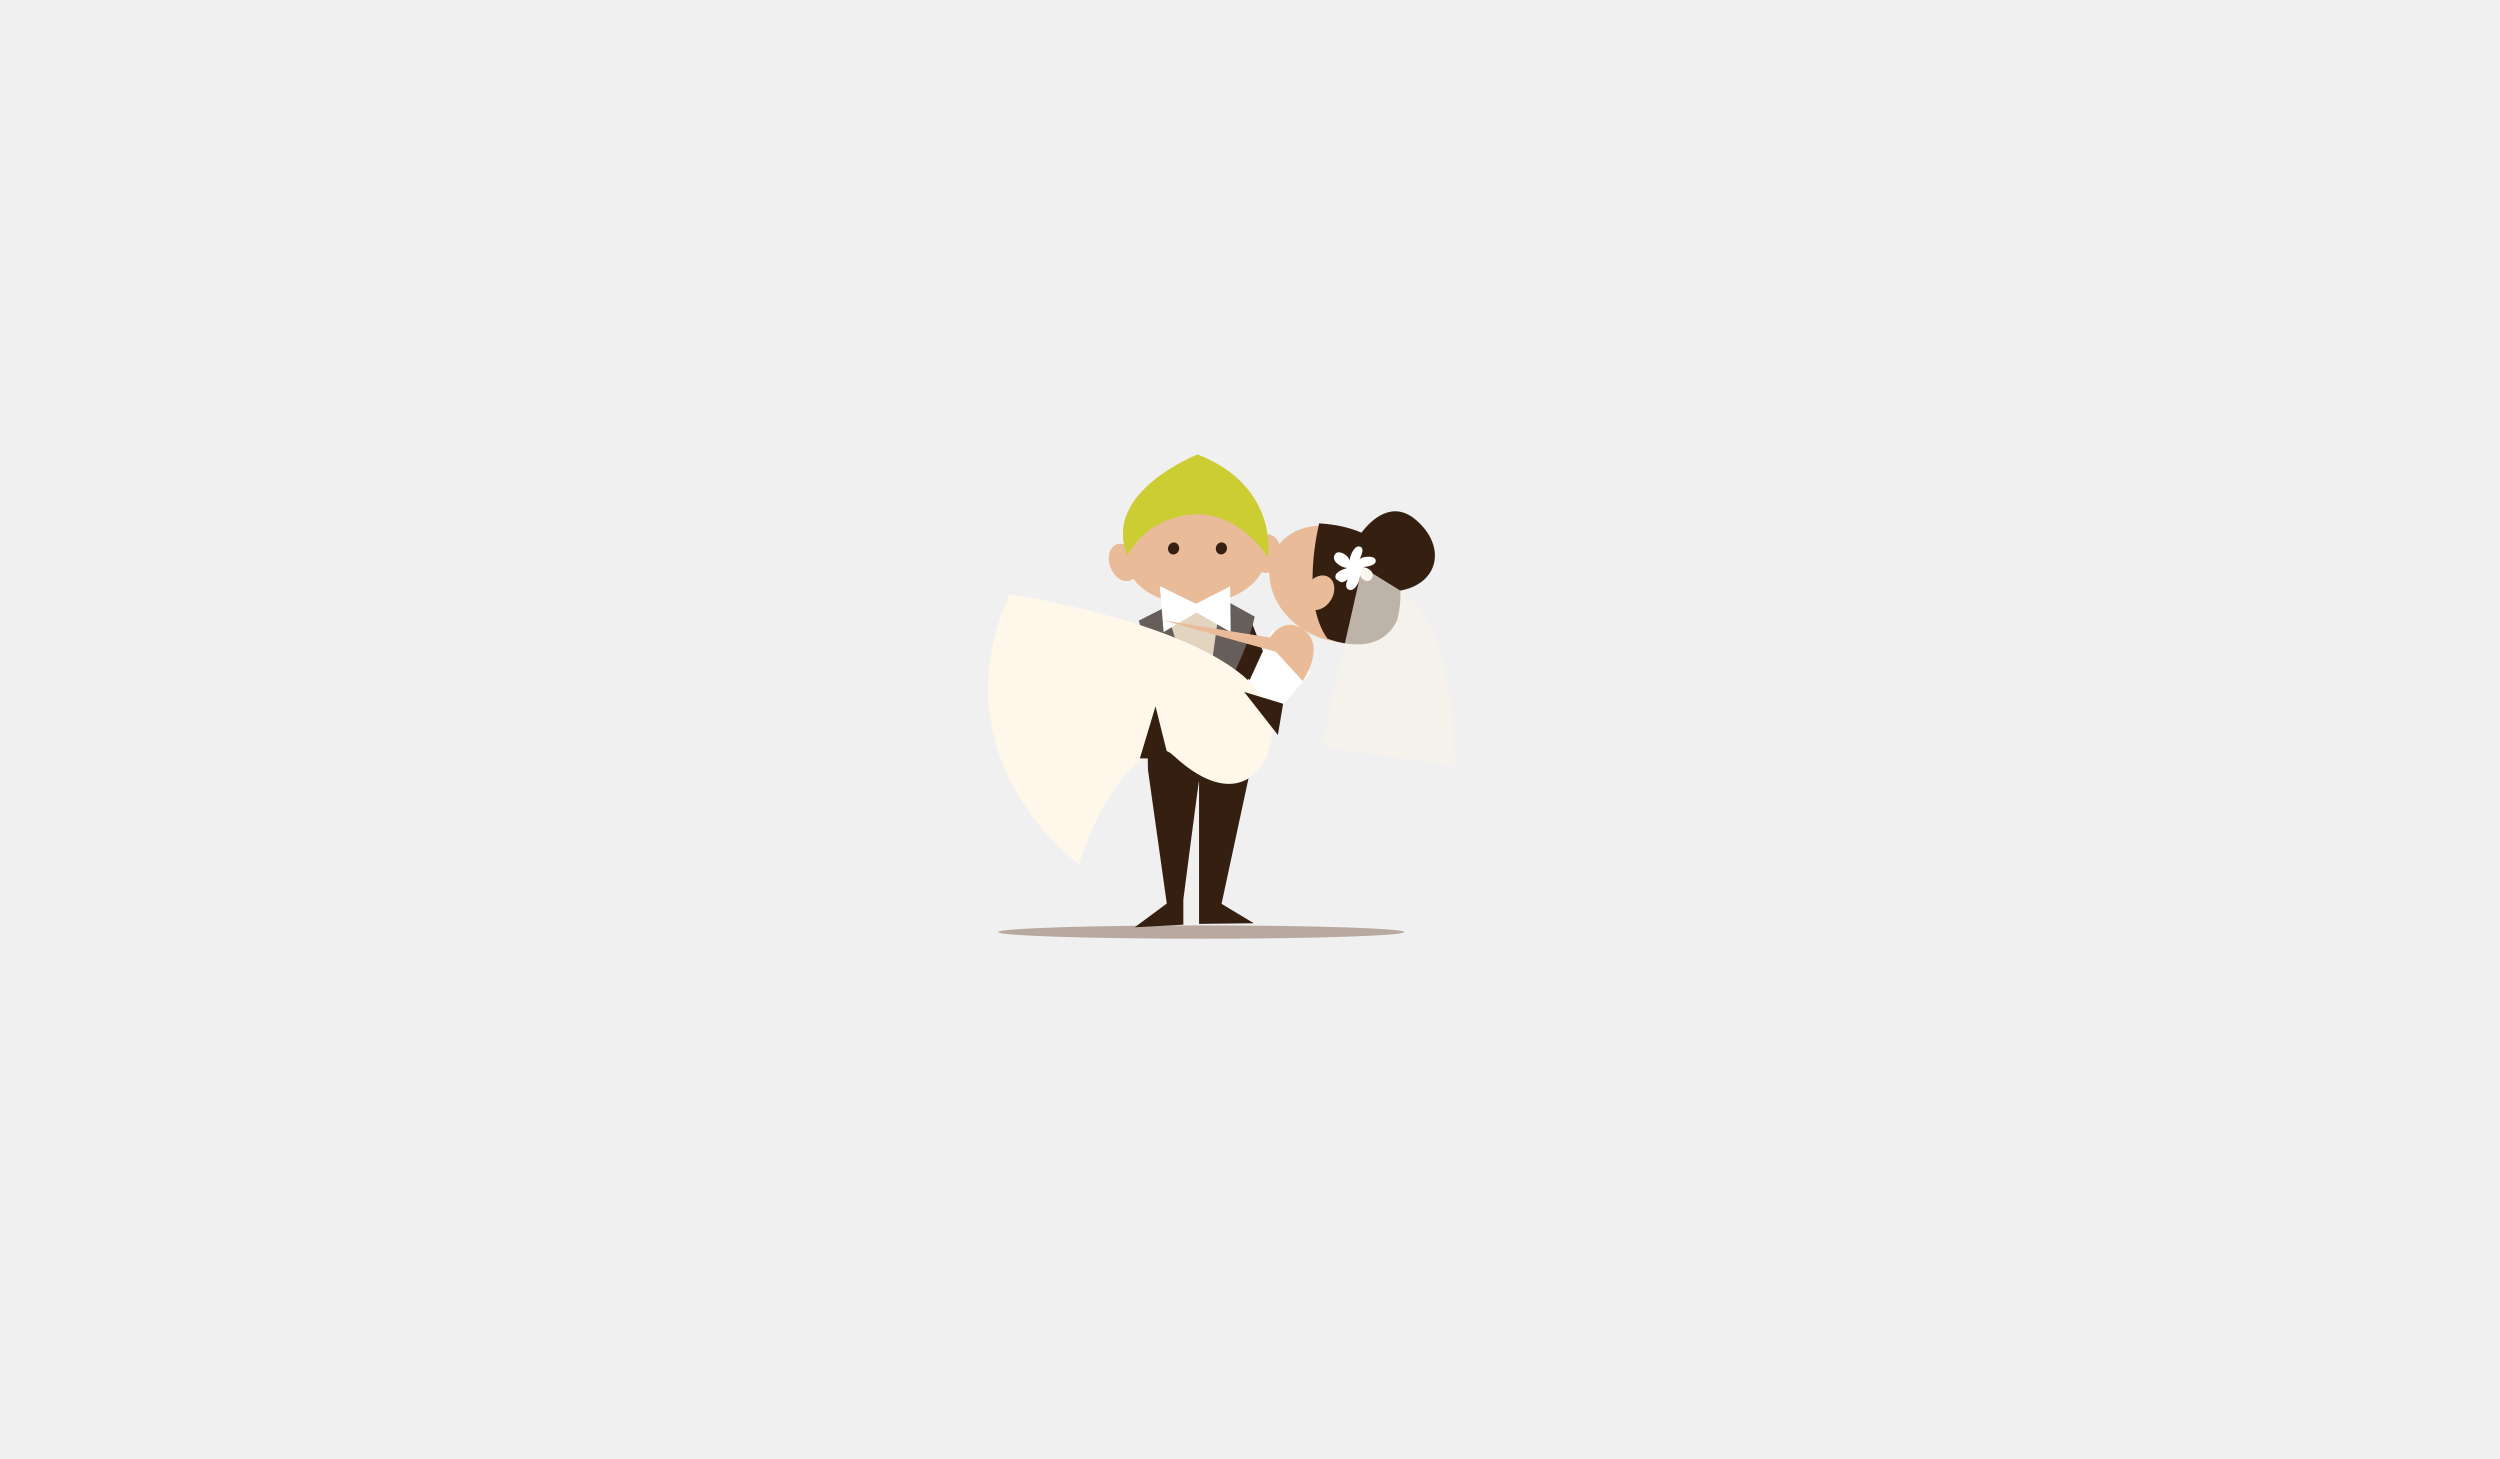
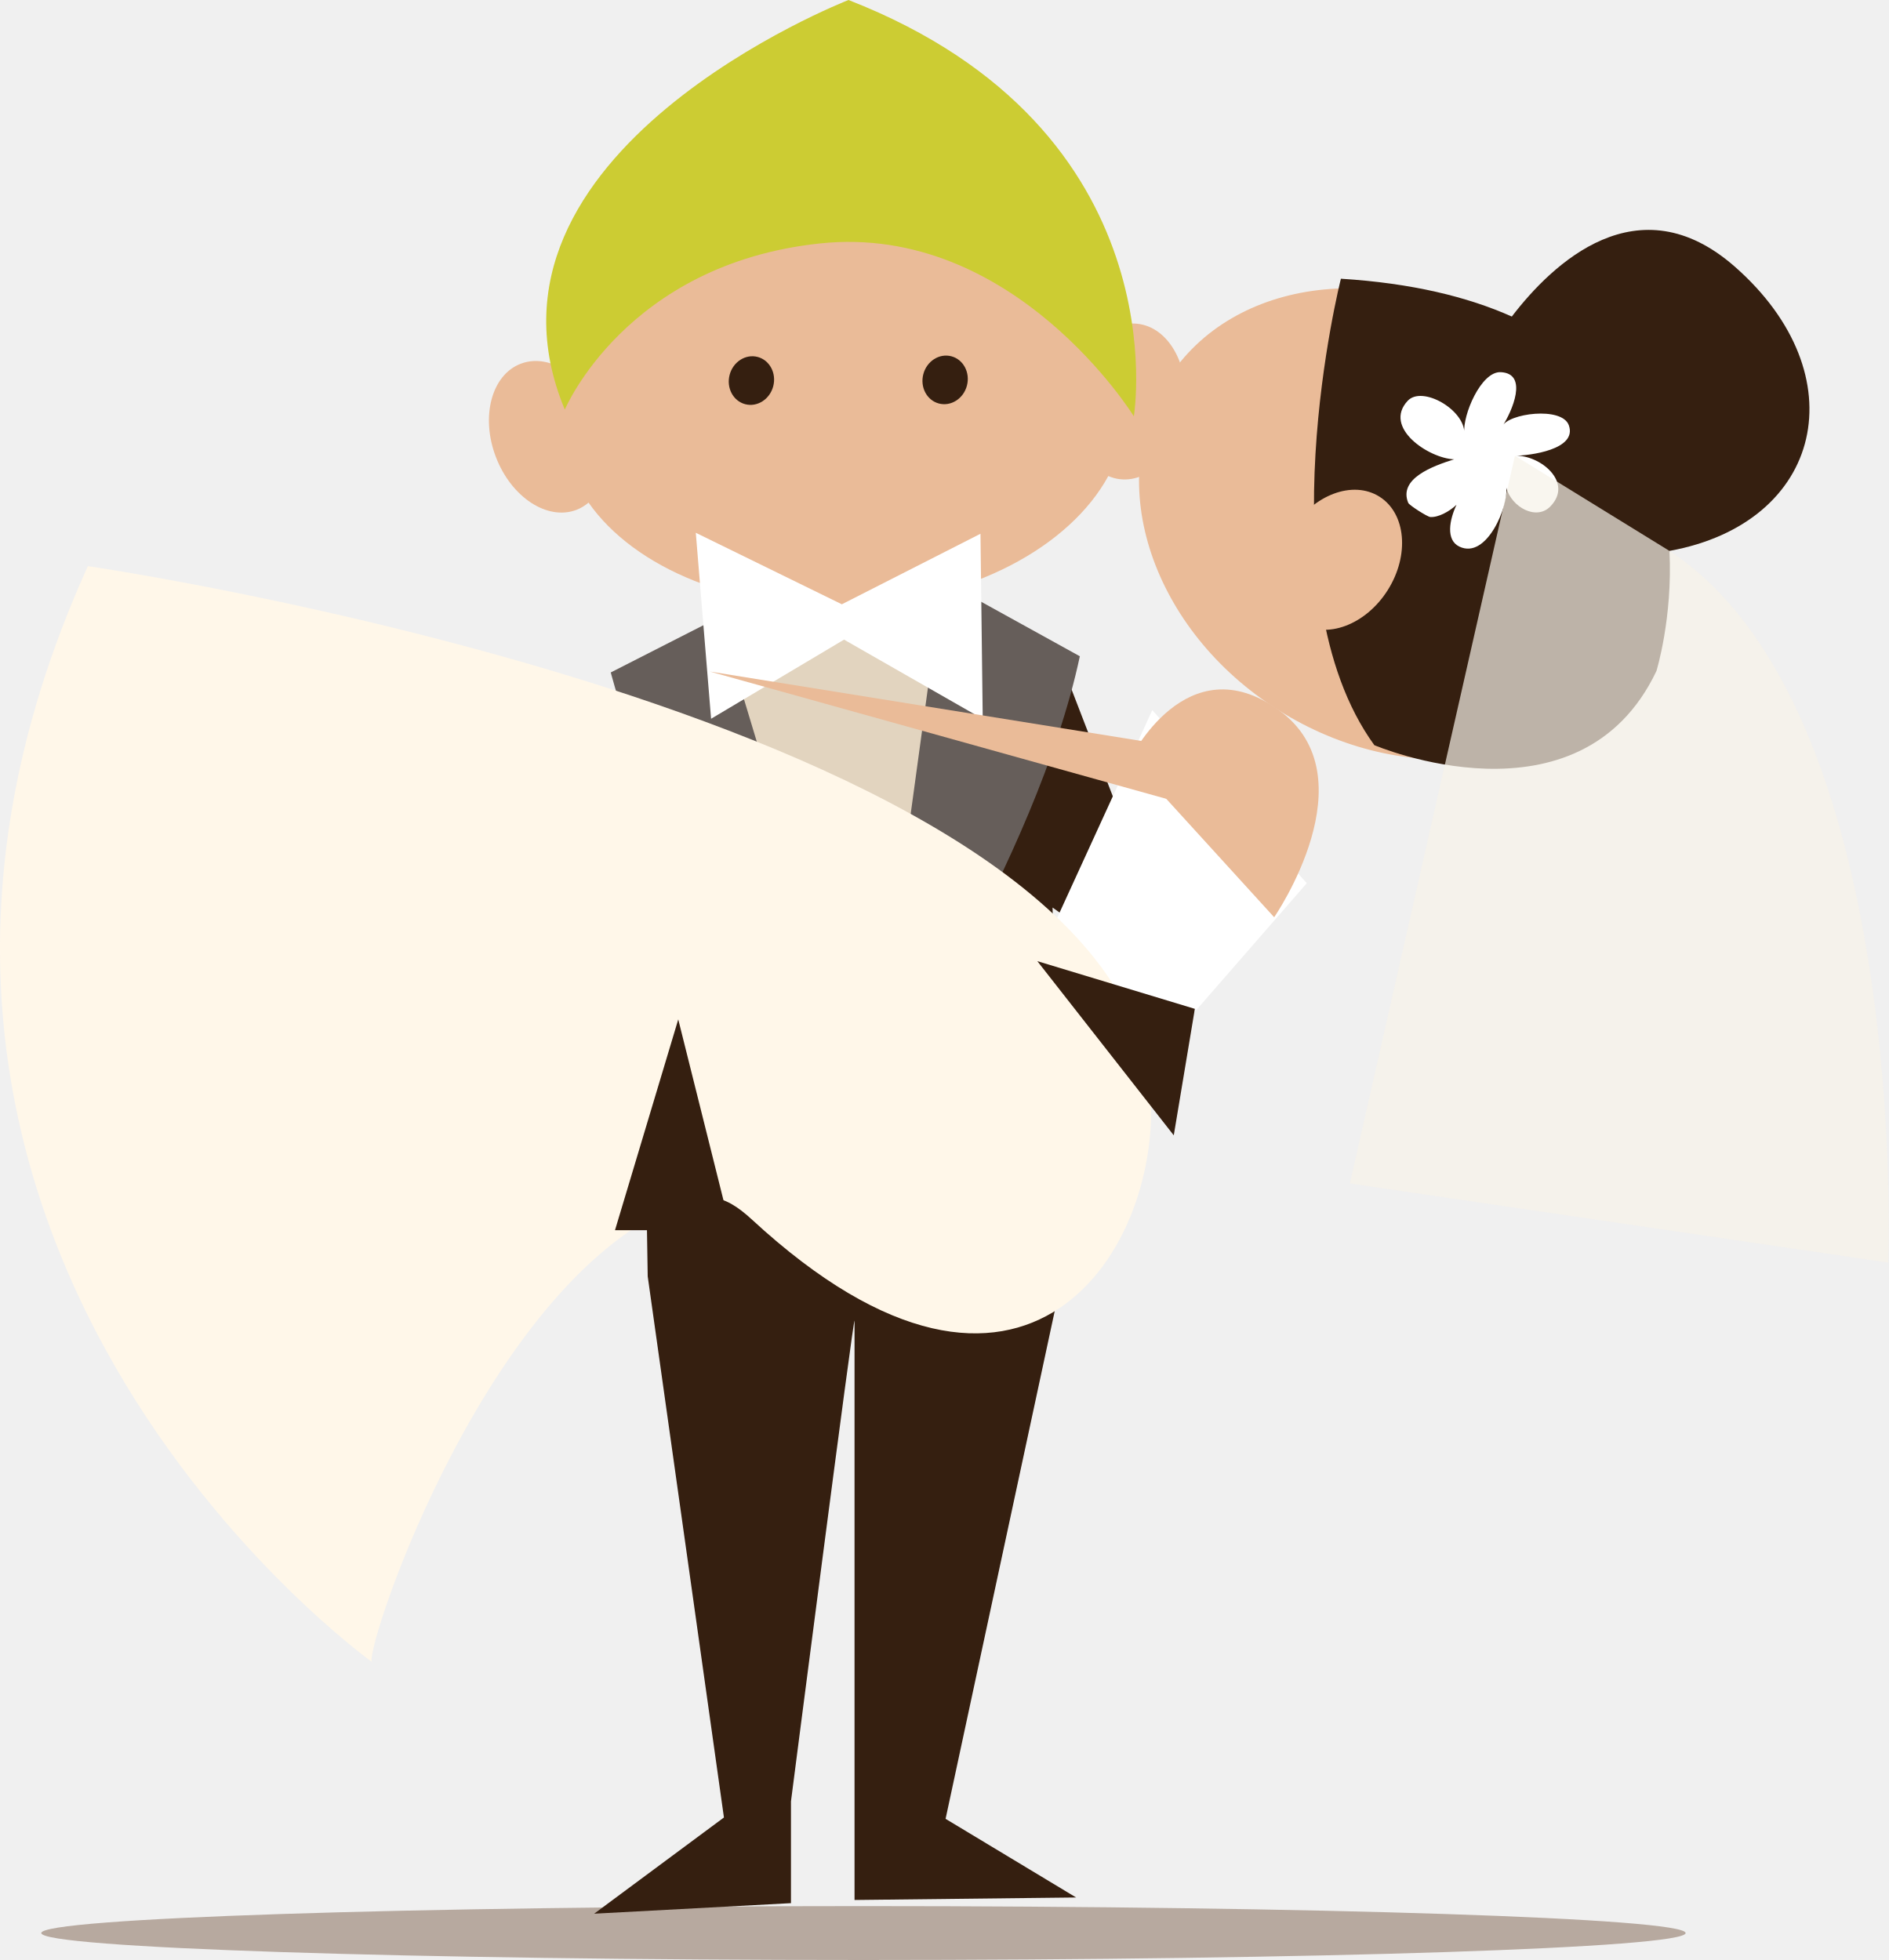
- <svg xmlns="http://www.w3.org/2000/svg" version="1.1" id="Layer_1" x="0px" y="0px" width="960px" height="560px" viewBox="0 0 960 560" enable-background="new 0 0 960 560" xml:space="preserve">
+ <svg xmlns="http://www.w3.org/2000/svg" version="1.1" id="Layer_1" x="0px" y="0px" width="179.153px" height="185.942px" viewBox="379.38 174.525 179.153 185.942" enable-background="new 379.38 174.525 179.153 185.942" xml:space="preserve">
  <g>
    <ellipse fill="#B7A99F" cx="461.278" cy="357.91" rx="77.983" ry="2.557" />
    <g>
      <path fill="#351F10" d="M479.216,260.622l13.497,9.61l-12.909-33.448l-39.4,1.29l-12.691,24.158l12.525-2.428l0.578,35.807    l7.23,51.336l-12.309,9.127l18.667-1v-9.655c0,0,6.03-46.813,6.03-45.576c0,1.236,0,54.93,0,54.93l21.018-0.237l-12.382-7.462    l10.904-50.744L479.216,260.622z" />
      <polygon fill="#E2D4BF" points="446.743,233.288 461.948,279.614 471.472,232.464   " />
      <g>
        <path fill="#EABB98" d="M491.773,213.213c0.459-4.072-1.555-7.642-4.494-7.972c-1.185-0.133-2.336,0.286-3.323,1.092     c-4.23-6.424-14.064-10.649-25.317-10.132c-12.074,0.558-22.022,6.405-24.975,13.934c-1.52-1.23-3.312-1.706-4.889-1.104     c-2.765,1.054-3.825,5.012-2.364,8.839c1.46,3.829,4.885,6.078,7.65,5.023c0.425-0.161,0.803-0.399,1.144-0.686     c4.352,6.228,14.039,10.29,25.083,9.781c11.19-0.516,20.549-5.571,24.216-12.3c0.352,0.15,0.723,0.254,1.111,0.298     C488.558,220.315,491.313,217.283,491.773,213.213z" />
        <g>
-           <ellipse transform="matrix(0.9667 0.2558 -0.2558 0.9667 68.8605 -108.2674)" fill="#351F10" cx="450.685" cy="210.614" rx="2.138" ry="2.318" />
-           <ellipse transform="matrix(0.9668 0.2557 -0.2557 0.9668 69.4179 -112.9088)" fill="#351F10" cx="469.005" cy="210.557" rx="2.138" ry="2.317" />
+           <ellipse transform="matrix(0.2558 -0.9667 0.9667 0.2558 131.7691 592.4087)" fill="#351F10" cx="450.663" cy="210.618" rx="2.318" ry="2.138" />
+           <ellipse transform="matrix(0.2557 -0.9668 0.9668 0.2557 145.5088 610.1608)" fill="#351F10" cx="469.013" cy="210.582" rx="2.317" ry="2.138" />
        </g>
        <path fill="#CCCC33" d="M432.953,213.384c0,0,5.786-13.818,24.207-15.766c18.421-1.948,29.767,16.401,29.767,16.401     s4.5-27.178-27.065-39.494C459.861,174.525,422.789,188.952,432.953,213.384z" />
      </g>
      <path fill="#665E5A" d="M447.596,233.076l-10.285,5.243c0,0,8.55,32.627,24.212,40.871L447.596,233.076z" />
      <path fill="#665E5A" d="M468.787,229.593l-6.838,50.021c0,0,15.734-23.458,19.855-42.83L468.787,229.593z" />
      <polygon fill="#FFFFFF" points="459.23,231.853 445.377,225.069 446.828,242.712 459.439,235.205 472.593,242.73 472.379,225.162       " />
    </g>
    <polygon fill="#FFFFFF" points="488.676,241.894 477.772,265.708 489.268,274.458 503.329,258.313  " />
    <g>
      <path fill="#FFF7E9" d="M387.713,228.233c0,0,97.64,14.245,100.763,49.532c1.333,15.055-11.763,36.468-37.763,12.468    c-2.859-2.639-4.546-2.614-8-1c-18.146,8.478-29.239,43.309-28,43C414.713,332.233,358.713,292.233,387.713,228.233z" />
-       <ellipse transform="matrix(0.8457 0.5336 -0.5336 0.8457 198.5933 -238.5204)" fill="#EABB98" cx="511.828" cy="224.216" rx="25.619" ry="20.9" />
+       <ellipse transform="matrix(0.5336 -0.8457 0.8457 0.5336 49.0764 537.4147)" fill="#EABB98" cx="511.805" cy="224.21" rx="20.899" ry="25.618" />
      <path fill="#351F10" d="M537.73,226.789c14.613-2.665,17.875-16.695,6.217-26.95c-9.193-8.087-17.313-0.32-21.17,4.716    c-4.191-1.871-9.497-3.17-16.211-3.588c0,0-7.486,29.555,3.171,44.25c0,0,19.475,8.301,26.757-7.033    C536.495,238.184,538.047,233.155,537.73,226.789z" />
      <path fill="#FFFFFF" d="M523.075,217.76c1.375-0.012,5.942-0.572,5.11-2.891c-0.653-1.821-5.794-1.118-6.311,0.106    c0.929-1.42,2.508-5.019-0.15-5.143c-1.87-0.087-3.626,4.091-3.452,5.774c0.02-2.229-3.998-4.52-5.367-3.061    c-2.381,2.545,2.002,5.467,4.401,5.555c-2.062,0.649-5.294,1.836-4.353,4.131c0.093,0.224,1.805,1.321,2.091,1.341    c0.738,0.054,1.775-0.489,2.489-1.16c-0.676,1.431-1.031,3.34,0.261,3.964c2.632,1.269,4.685-3.928,4.457-5.582    c0.51,1.859,2.853,3.129,4.17,1.788C528.674,220.29,525.462,217.669,523.075,217.76z" />
-       <path opacity="0.7" fill="#F7F2E8" d="M537.73,226.789l-14.655-9.029l-15.657,69.039l51.064,7.506    C558.482,294.305,560.577,241.784,537.73,226.789z" />
+       <path opacity="0.7" fill="#F7F2E8" enable-background="new    " d="M537.73,226.789l-14.655-9.029l-15.657,69.039l51.064,7.506    C558.482,294.305,560.577,241.784,537.73,226.789z" />
      <path fill="#EABB98" d="M486.578,246.549c0,0,5.335-10.983,14.099-4.657c8.763,6.325-0.441,19.65-0.441,19.65L486.578,246.549z" />
      <polygon fill="#EABB98" points="497.797,246.453 446.713,238.233 501.341,253.471   " />
-       <ellipse transform="matrix(0.8457 0.5336 -0.5336 0.8457 199.5832 -235.143)" fill="#EABB98" cx="506.489" cy="227.623" rx="5.394" ry="7.079" />
+       <ellipse transform="matrix(0.5336 -0.8457 0.8457 0.5336 43.7006 534.4861)" fill="#EABB98" cx="506.461" cy="227.62" rx="7.079" ry="5.394" />
      <polygon fill="#351F10" points="490.713,282.233 477.772,265.708 492.713,270.233   " />
    </g>
    <polygon fill="#351F10" points="437.713,291.233 443.713,271.233 448.713,291.233  " />
  </g>
</svg>
